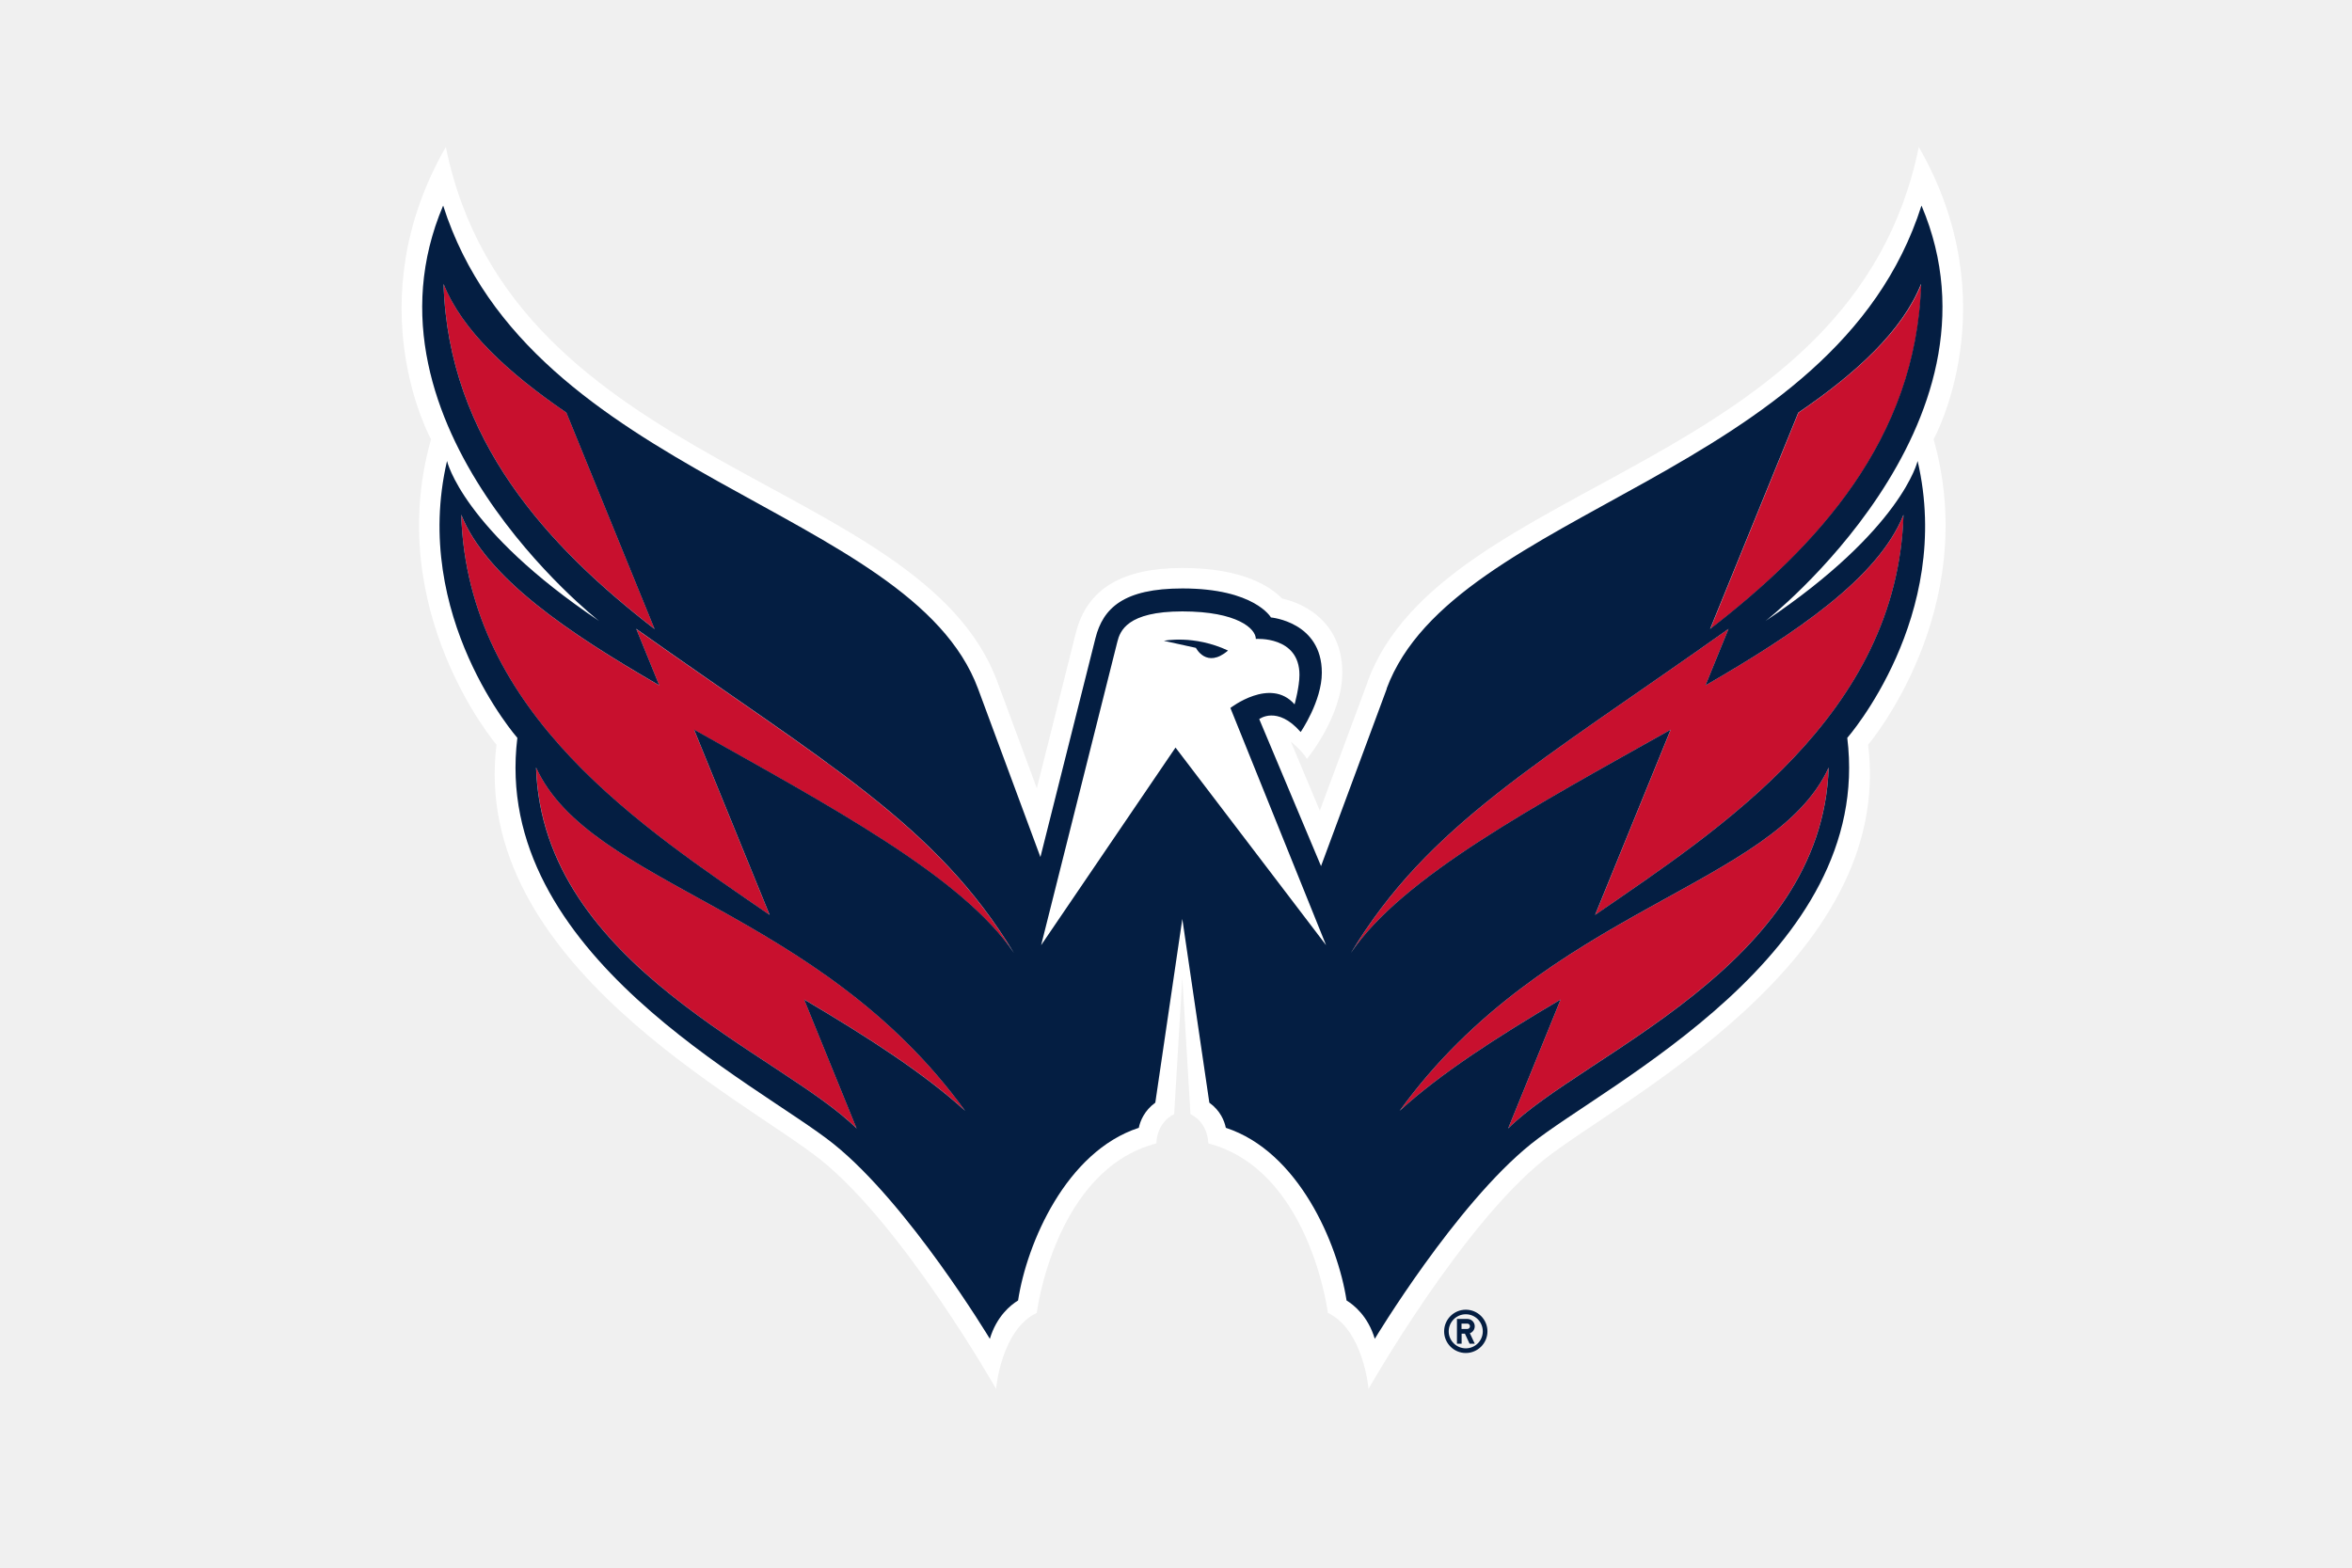
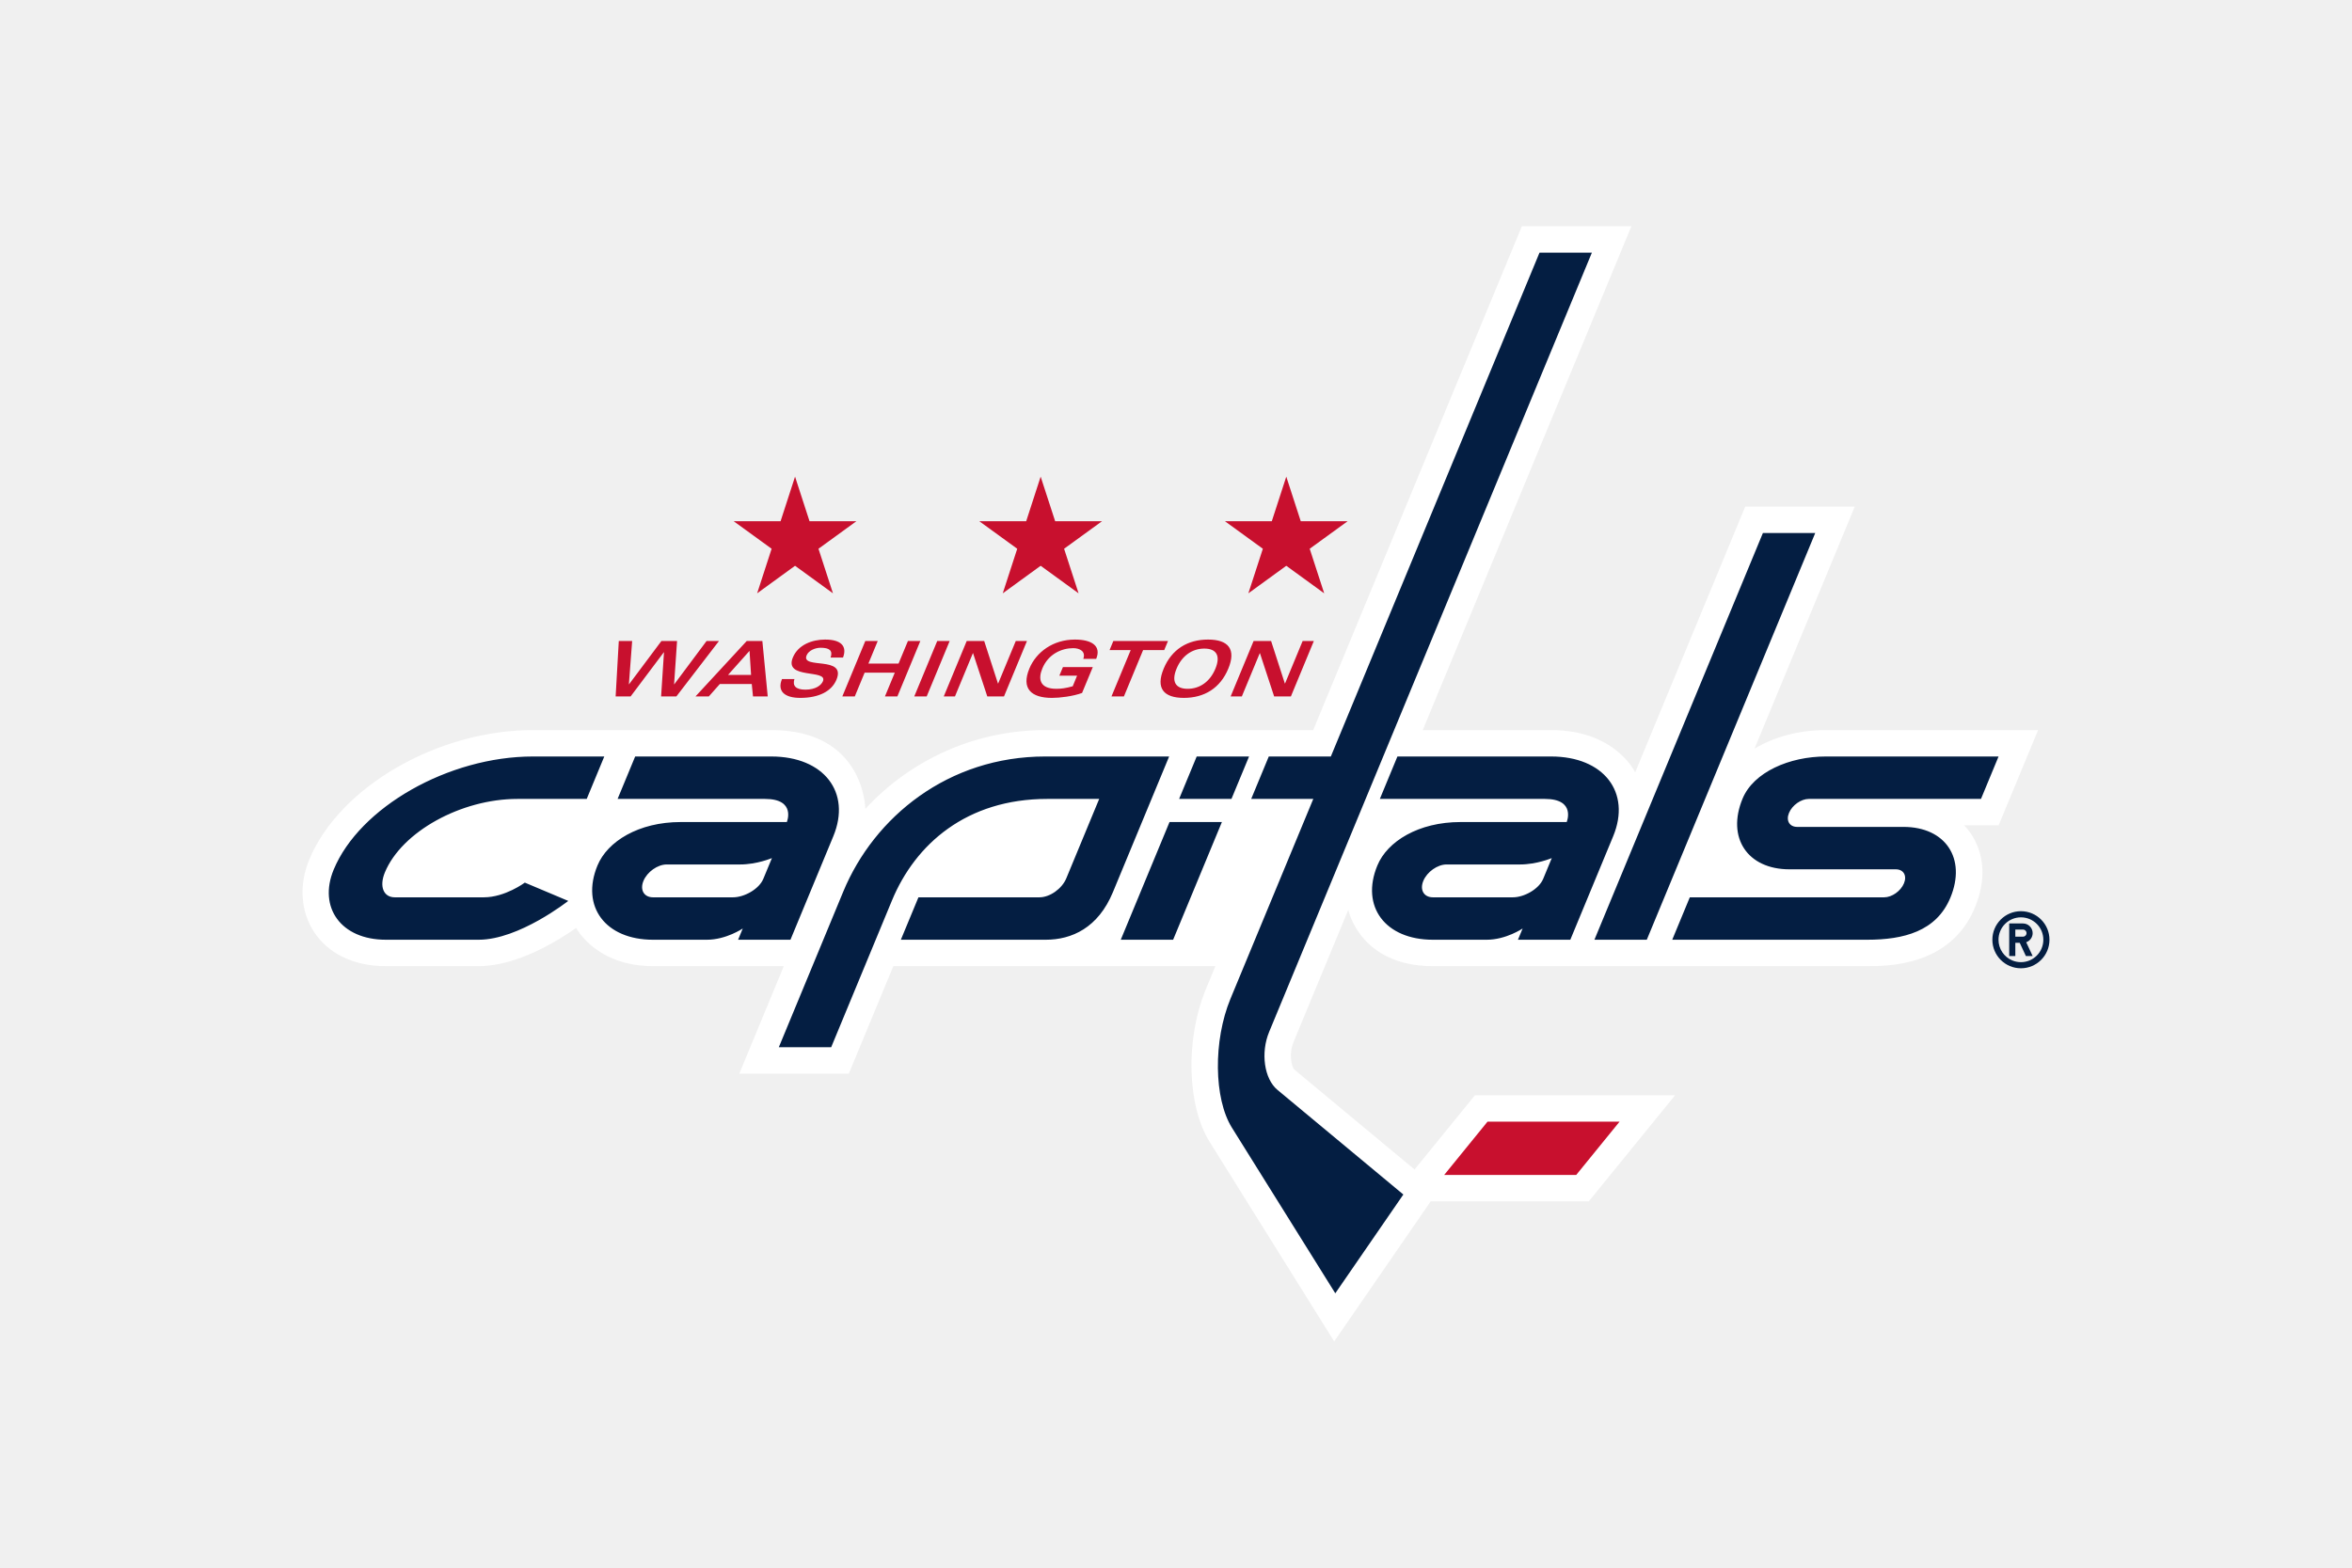
- <svg xmlns="http://www.w3.org/2000/svg" width="960" height="640" viewBox="0 0 960 640" fill="none">
-   <path d="M558.255 278.276L538.707 330.96L526.864 302.732C526.864 302.732 531.447 306.382 533.434 309.83C533.434 309.83 547.873 292.512 547.873 274.586C547.873 254.713 533.394 246.561 523.255 244.33C518.509 239.423 507.235 231.879 482.657 231.879C458.08 231.879 443.642 240.315 439.099 258.444L423.201 321.794L407.06 278.236C375.871 194.324 208.899 192.377 181.97 60C145.225 124.039 175.927 179.318 175.927 179.318C156.176 249.359 202.654 304.03 202.654 304.03C191.744 392.89 304.329 448.899 335.031 473.517C368.896 500.69 406.573 567 406.573 567C406.573 567 408.56 542.95 423.161 535.974C423.161 535.974 430.501 477.613 471.991 466.784C471.991 466.784 471.788 458.592 479.251 454.82L482.576 399.014L485.902 454.82C493.364 458.592 493.162 466.784 493.162 466.784C534.651 477.613 541.992 535.974 541.992 535.974C556.592 542.95 558.58 567 558.58 567C558.58 567 596.257 500.69 630.122 473.517C660.823 448.899 773.409 392.89 762.499 304.03C762.499 304.03 808.977 249.359 789.226 179.318C789.226 179.318 819.968 124.039 783.183 60C756.253 192.377 589.322 194.324 558.174 278.276H558.255ZM720.725 253.537C776.531 216.062 782.777 188.24 782.777 188.24C797.54 251.752 754.063 301.272 754.063 301.272C764.932 389.524 655.754 442.369 625.012 467.027C594.27 491.686 561.216 546.6 561.216 546.6C558.458 537.393 552.739 532.81 549.698 530.945C546.129 507.544 530.068 470.15 500.421 460.457C499.853 457.659 498.15 453.441 493.689 450.196L482.657 375.166L471.626 450.196C467.124 453.441 465.461 457.659 464.893 460.457C435.247 470.15 419.186 507.584 415.617 530.945C412.575 532.81 406.857 537.393 404.099 546.6C404.099 546.6 371.086 491.727 340.303 467.027C309.561 442.369 200.382 389.524 211.252 301.272C211.252 301.272 167.775 251.752 182.537 188.24C182.537 188.24 188.783 216.062 244.589 253.537C244.589 253.537 142.792 173.802 180.956 83.969C216.362 195.176 371.816 207.18 399.273 281.196L424.742 349.94L447.211 260.553C450.293 248.346 458.648 240.275 482.698 240.275C512.142 240.275 518.834 252.117 518.834 252.117C518.834 252.117 539.599 253.861 539.599 274.667C539.599 286.347 530.96 298.879 530.96 298.879C521.43 287.929 514.048 293.607 514.048 293.607L539.275 353.631L566.123 281.196C593.58 207.18 749.034 195.176 784.44 83.969C822.563 173.843 720.807 253.537 720.807 253.537H720.725Z" fill="white" />
-   <path d="M528.446 287.565C528.446 287.565 530.433 280.346 530.433 275.519C530.433 259.54 512.628 260.838 512.628 260.838C512.628 256.701 505.734 249.604 482.616 249.604C459.499 249.604 457.187 257.634 456.092 262.014L424.985 385.874L479.859 305.166L541.343 385.874L502.286 289.025C502.286 289.025 518.59 276.29 528.486 287.565H528.446ZM488.132 264.447L475.073 261.568C475.073 261.568 487.199 259.013 501.232 265.542C492.431 273.086 488.132 264.447 488.132 264.447Z" fill="white" />
-   <path d="M181.036 115.887C182.983 179.48 223.702 223.2 267.219 256.821L231.205 168.448C207.236 152.144 188.661 134.867 181.077 115.887H181.036Z" fill="#C8102E" />
-   <path d="M259.675 256.742L269.084 279.819C232.34 258.567 198.637 236.018 188.255 210.143C190.769 291.824 263.042 338.342 314.143 373.546L283.32 297.948C337.909 328.69 392.945 357.931 413.831 389.12C382.157 336.599 337.382 311.94 259.675 256.783V256.742Z" fill="#C8102E" />
-   <path d="M218.836 313.318C221.391 394.635 319.376 430.446 349.672 460.702L328.258 408.059C353.89 423.187 377.251 438.193 393.96 453.482C334.098 370.747 240.98 361.905 218.836 313.318Z" fill="#C8102E" />
-   <path d="M734.069 168.448L698.055 256.821C741.572 223.2 782.291 179.439 784.238 115.887C776.654 134.867 758.038 152.104 734.11 168.448H734.069Z" fill="#C8102E" />
-   <path d="M551.4 389.077C572.287 357.888 627.282 328.688 681.912 297.905L651.089 373.503C702.19 338.259 774.463 291.781 776.977 210.1C766.594 236.015 732.892 258.524 696.147 279.776L705.557 256.699C627.85 311.856 583.116 336.515 551.4 389.036V389.077Z" fill="#C8102E" />
-   <path d="M746.397 313.318C724.253 361.905 631.176 370.747 571.273 453.482C588.023 438.193 611.343 423.187 636.975 408.059L615.561 460.702C645.857 430.406 743.802 394.635 746.397 313.318Z" fill="#C8102E" />
-   <path d="M475.073 261.608L488.133 264.487C488.133 264.487 492.432 273.126 501.232 265.582C487.24 259.053 475.073 261.608 475.073 261.608Z" fill="#041E42" />
-   <path d="M566.042 281.155L539.194 353.59L513.967 293.566C513.967 293.566 521.308 287.888 530.879 298.838C530.879 298.838 539.518 286.265 539.518 274.626C539.518 253.86 518.753 252.076 518.753 252.076C518.753 252.076 512.061 240.233 482.617 240.233C458.567 240.233 450.212 248.304 447.13 260.512L424.661 349.899L399.192 281.155C371.735 207.139 216.281 195.134 180.875 83.928C142.751 173.801 244.508 253.495 244.508 253.495C188.702 216.021 182.457 188.199 182.457 188.199C167.694 251.711 211.171 301.231 211.171 301.231C200.301 389.482 309.48 442.328 340.222 466.986C370.964 491.645 404.018 546.558 404.018 546.558C406.776 537.352 412.494 532.769 415.536 530.904C419.105 507.502 435.166 470.109 464.813 460.416C465.38 457.618 467.084 453.4 471.545 450.155L482.576 375.125L493.608 450.155C498.11 453.4 499.772 457.618 500.34 460.416C529.987 470.109 546.048 507.543 549.617 530.904C552.658 532.769 558.377 537.352 561.135 546.558C561.135 546.558 594.148 491.685 624.931 466.986C655.673 442.328 764.851 389.482 753.982 301.231C753.982 301.231 797.459 251.711 782.696 188.199C782.696 188.199 776.451 216.021 720.644 253.495C720.644 253.495 822.442 173.761 784.278 83.928C748.872 195.134 593.418 207.139 565.961 281.155H566.042ZM181.037 115.886C188.621 134.867 207.237 152.104 231.165 168.448L267.18 256.821C223.703 223.2 182.984 179.479 181.037 115.886ZM328.217 408.057L349.631 460.7C319.336 430.404 221.35 394.633 218.795 313.317C240.939 361.904 334.017 370.745 393.919 453.481C377.169 438.191 353.849 423.185 328.217 408.057ZM283.321 297.905L314.144 373.503C263.043 338.259 190.771 291.781 188.256 210.1C198.639 236.016 232.341 258.524 269.086 279.776L259.677 256.699C337.383 311.857 382.117 336.515 413.833 389.036C392.946 357.848 337.951 328.647 283.321 297.865V297.905ZM479.819 305.165L424.945 385.873L456.052 262.012C457.147 257.632 460.027 249.602 482.576 249.602C505.126 249.602 512.588 256.699 512.588 260.836C512.588 260.836 530.393 259.538 530.393 275.518C530.393 280.385 528.406 287.563 528.406 287.563C518.55 276.288 502.206 289.023 502.206 289.023L541.262 385.873L479.778 305.165H479.819ZM615.562 460.7L636.976 408.057C611.344 423.185 587.983 438.191 571.274 453.481C631.176 370.745 724.254 361.904 746.398 313.317C743.843 394.633 645.858 430.445 615.562 460.7ZM776.937 210.1C774.423 291.781 702.151 338.3 651.049 373.503L681.872 297.905C627.242 328.647 572.247 357.889 551.361 389.077C583.035 336.556 627.81 311.897 705.517 256.74L696.108 279.817C732.852 258.565 766.555 236.016 776.937 210.14V210.1ZM697.973 256.821L733.988 168.448C757.957 152.144 776.532 134.867 784.116 115.886C782.169 179.479 741.45 223.2 697.933 256.821H697.973Z" fill="#041E42" />
-   <path d="M598.284 552.359C603.151 552.359 607.125 548.384 607.125 543.517C607.125 538.65 603.151 534.676 598.284 534.676C593.417 534.676 589.442 538.65 589.442 543.517C589.442 548.384 593.417 552.359 598.284 552.359ZM598.284 536.541C602.137 536.541 605.219 539.664 605.219 543.517C605.219 547.37 602.096 550.452 598.284 550.452C594.471 550.452 591.308 547.329 591.308 543.517C591.308 539.705 594.431 536.541 598.284 536.541Z" fill="#041E42" />
-   <path d="M596.539 544.45H597.918L599.825 548.546H601.933L599.946 544.287C601.122 543.882 601.933 542.746 601.933 541.448C601.933 539.786 600.595 538.447 598.932 538.447H594.674V548.546H596.58V544.45H596.539ZM596.539 540.353H598.892C599.5 540.353 599.987 540.84 599.987 541.448C599.987 542.057 599.5 542.544 598.892 542.544H596.539V540.353Z" fill="#041E42" />
+ <svg xmlns="http://www.w3.org/2000/svg" viewBox="0 0 960 640">
+   <path fill="#041e42" d="M824.867 371.99c-6.433 0-11.655 5.217-11.655 11.654 0 6.429 5.222 11.652 11.655 11.652s11.648-5.223 11.648-11.652c0-6.437-5.215-11.653-11.648-11.653m0 20.806a9.1 9.1 0 0 1-3.503-.695 9.135 9.135 0 0 1-5.648-8.457 9.14 9.14 0 0 1 9.151-9.146c5.057 0 9.15 4.089 9.15 9.146s-4.093 9.152-9.15 9.152m4.788-11.853a3.94 3.94 0 0 0-1.159-2.793 3.94 3.94 0 0 0-2.795-1.155h-5.614v13.3h2.496v-5.401h1.79l2.522 5.402h2.76l-2.633-5.633a3.95 3.95 0 0 0 2.633-3.72m-3.954 1.454h-3.118v-2.911h3.118a1.453 1.453 0 0 1 1.029 2.485 1.46 1.46 0 0 1-1.029.426" />
+   <path fill="#fff" d="M266.546 394.422h53.371l-18.17 43.894h44.705l18.177-43.894h131.452l-3.815 9.223c-8.723 21.056-7.536 48.097 1.405 62.43l50.899 81.559 39.392-57.19h64.527l35.231-43.32h-81.697l-24.651 30.32-49.066-40.79c-1.096-1.033-2.366-6.357-.326-11.263l22.337-53.955s4.708 22.986 34.541 22.986h177.269c8.419 0 34.052 0 43.932-23.866 8.982-21.717-4.422-33.627-4.422-33.627h14.127l16.118-38.878h-86.668c-10.956 0-21.101 2.788-29.082 7.577l40.921-98.81H712.34l-44.925 108.496s-8.012-17.263-34.302-17.263h-52.4L665.88 92.366h-44.709l-85.174 205.685H426.644c-28.52 0-54.882 12.018-73.454 32.178 0 0-.215-32.178-38.387-32.178h-97.3c-38.897 0-78.989 23.218-91.267 52.859-8.671 20.929 3.536 43.512 31.253 43.512h37.908c15.774 0 32.535-10.497 39.762-15.608 0 0 8.044 15.608 31.389 15.608z" />
+   <path fill="#c8102e" d="m607.153 457.907-17.691 21.76h53.891l17.695-21.76zM309.037 242.219l15.472-11.243 15.475 11.243-5.91-18.194 15.469-11.235H330.42l-5.911-18.2-5.907 18.2h-19.133l15.479 11.235zm100.25 0 15.469-11.243 15.481 11.243-5.913-18.194 15.478-11.235h-19.124l-5.922-18.2-5.904 18.2h-19.13l15.475 11.235zm121.632-29.43-5.907-18.198-5.91 18.199h-19.123l15.471 11.235-5.913 18.194 15.475-11.243 15.477 11.243-5.915-18.194 15.475-11.235zm-259.964 53.487h.058l-1.176 18.036h6.233l17.387-22.618h-5.071l-13.183 17.672h-.066l1.214-17.671h-6.392l-13.213 17.67h-.057l1.333-17.67h-5.455l-1.284 22.618h6.113zm35.885 12.969.505 5.068h6.012l-2.191-22.62h-6.385l-20.907 22.62h5.448l4.489-5.068zm-.911-13.538.632 9.833h-9.407zm13.245 11.52c-2.007 4.855.924 7.682 7.469 7.682 7.68 0 12.839-2.758 14.772-7.431 4.123-9.96-14.611-4.08-12.185-9.934.855-2.066 3.608-3.101 5.711-3.101 3.508 0 5.098 1.069 4.071 4.01h5.075c1.741-4.578-.68-7.355-7.294-7.355-5.259 0-11.022 2.095-13.178 7.325-3.771 9.083 14.373 4.625 12.273 9.685-.677 1.636-2.962 3.44-7.158 3.44-4.011 0-5.314-1.632-4.48-4.321zm29.718 7.086 4.022-9.714h12.311l-4.024 9.714h5.077l9.367-22.62h-5.067l-3.823 9.215h-12.309l3.809-9.214h-5.076l-9.374 22.619zm29.348 0 9.378-22.62h-5.077l-9.371 22.62zm11.539 0 7.323-17.67h.059l5.816 17.67h6.818l9.372-22.62h-4.569l-7.19 17.358h-.073l-5.619-17.357h-7.144l-9.364 22.619zm57.646-15.33c2.189-5.287-1.841-7.886-8.665-7.886-8.907 0-15.797 5.066-18.611 11.835-3.392 8.214.782 11.978 9.215 11.978 3.282 0 8.496-.636 12.291-2.008l4.384-10.563h-12.19l-1.457 3.505h7.232l-1.78 4.326c-2.835.78-4.66 1.034-6.636 1.034-6.951 0-7.517-4.104-5.77-8.3 2.435-5.885 7.853-8.297 12.615-8.297 2.509 0 5.256 1.217 4.105 4.378zm6.236 15.33h5.08l7.836-18.926h8.618l1.535-3.693h-22.309l-1.533 3.693h8.624zm29.562.596c8.339 0 14.831-3.977 18.119-11.92 3.29-7.922.08-11.892-8.259-11.892-8.332 0-14.835 3.97-18.12 11.893-3.29 7.94-.074 11.919 8.259 11.919zm-2.999-11.92c2.203-5.327 6.44-8.21 11.329-8.21 4.919 0 6.735 2.883 4.527 8.21-2.206 5.339-6.412 8.215-11.329 8.215-4.882 0-6.734-2.876-4.527-8.214m44.275 6.062h-.064l-5.615-17.357h-7.152l-9.368 22.619h4.571l7.323-17.67h.061l5.805 17.67h6.835l9.366-22.62h-4.575z" />
+   <path fill="#041e42" d="M211.192 326.155h28.286l7.169-17.321h-29.145c-34.336 0-70.736 20.684-81.31 46.198-6.38 15.425 2.992 28.61 21.296 28.61h37.909c16.477 0 36.537-15.851 36.537-15.851l-17.718-7.47s-8.039 6.006-16.753 6.006h-36.331c-4.551 0-6.43-4.374-4.039-10.177 6.868-16.571 31.088-29.995 54.099-29.995m55.354 57.488h21.965c7.89 0 14.655-4.592 14.655-4.592l-1.897 4.592h21.367l17.492-42.24c7.451-17.986-3.887-32.57-25.324-32.57h-55.551l-7.171 17.322h60.152c12.842 0 8.927 9.438 8.927 9.438h-43.319c-17.213 0-29.909 7.93-33.967 17.725-6.928 16.734 3.216 30.325 22.671 30.325m-3.908-24.035c1.534-3.69 5.778-6.696 9.485-6.696h29.983c6.854 0 12.966-2.603 12.966-2.603l-3.514 8.477c-1.717 4.16-7.718 7.542-12.402 7.542h-32.593c-3.705 0-5.463-3.01-3.925-6.72m307.737-50.774-7.17 17.32h67.333c12.849 0 8.93 9.439 8.93 9.439h-43.317c-17.211 0-29.912 7.93-33.956 17.725-6.942 16.734 3.2 30.325 22.664 30.325h21.956c7.894 0 14.668-4.592 14.668-4.592l-1.91 4.592h21.374l17.49-42.24c7.451-17.986-3.883-32.57-25.324-32.57zm59.497 49.953c-1.725 4.159-7.717 7.54-12.397 7.54h-32.6c-3.702 0-5.463-3.008-3.93-6.72 1.534-3.688 5.782-6.695 9.484-6.695h29.99c6.845 0 12.962-2.603 12.962-2.603l-3.509 8.477m42.288 24.856 68.753-166.038H719.55l-68.764 166.038zm-162.343-74.81h-21.369l-7.174 17.322h21.362zm-30.987 74.81 19.903-48.05h-21.376l-19.9 48.05zm232.42-57.601c-6.589 15.93 1.976 28.855 19.162 28.855h43.375c3.158 0 4.66 2.559 3.345 5.717-1.308 3.158-4.924 5.713-8.076 5.713h-79.341l-7.169 17.316h79.58c14.826 0 28.248-3.39 33.961-17.205 6.6-15.942-1.973-28.858-19.154-28.858h-43.37c-3.163 0-4.669-2.558-3.354-5.713 1.311-3.164 4.93-5.712 8.086-5.712h70.271l7.172-17.321h-70.524c-14.82 0-29.479 6.374-33.964 17.208m-371.997 101.49 24.822-59.942c9.477-22.884 30.353-41.435 63.382-41.435h21.194l-13.426 32.416c-1.765 4.264-6.708 7.757-10.968 7.757h-49.383l-7.177 17.316h59.108c10.675 0 21.427-4.875 27.441-19.411l22.951-55.4h-50.551c-39.66 0-69.842 24.707-82.463 55.176l-26.3 63.523z" />
+   <path fill="#041e42" d="M502.222 407.764c-7.06 17.08-6.793 40.749.597 52.602l42.199 67.614 27.775-40.326-51.377-42.71c-5.41-4.48-6.94-15.141-3.395-23.684l131.726-318.116h-21.374l-85.172 205.689h-25.332l-7.175 17.322h25.341z" />
</svg>
